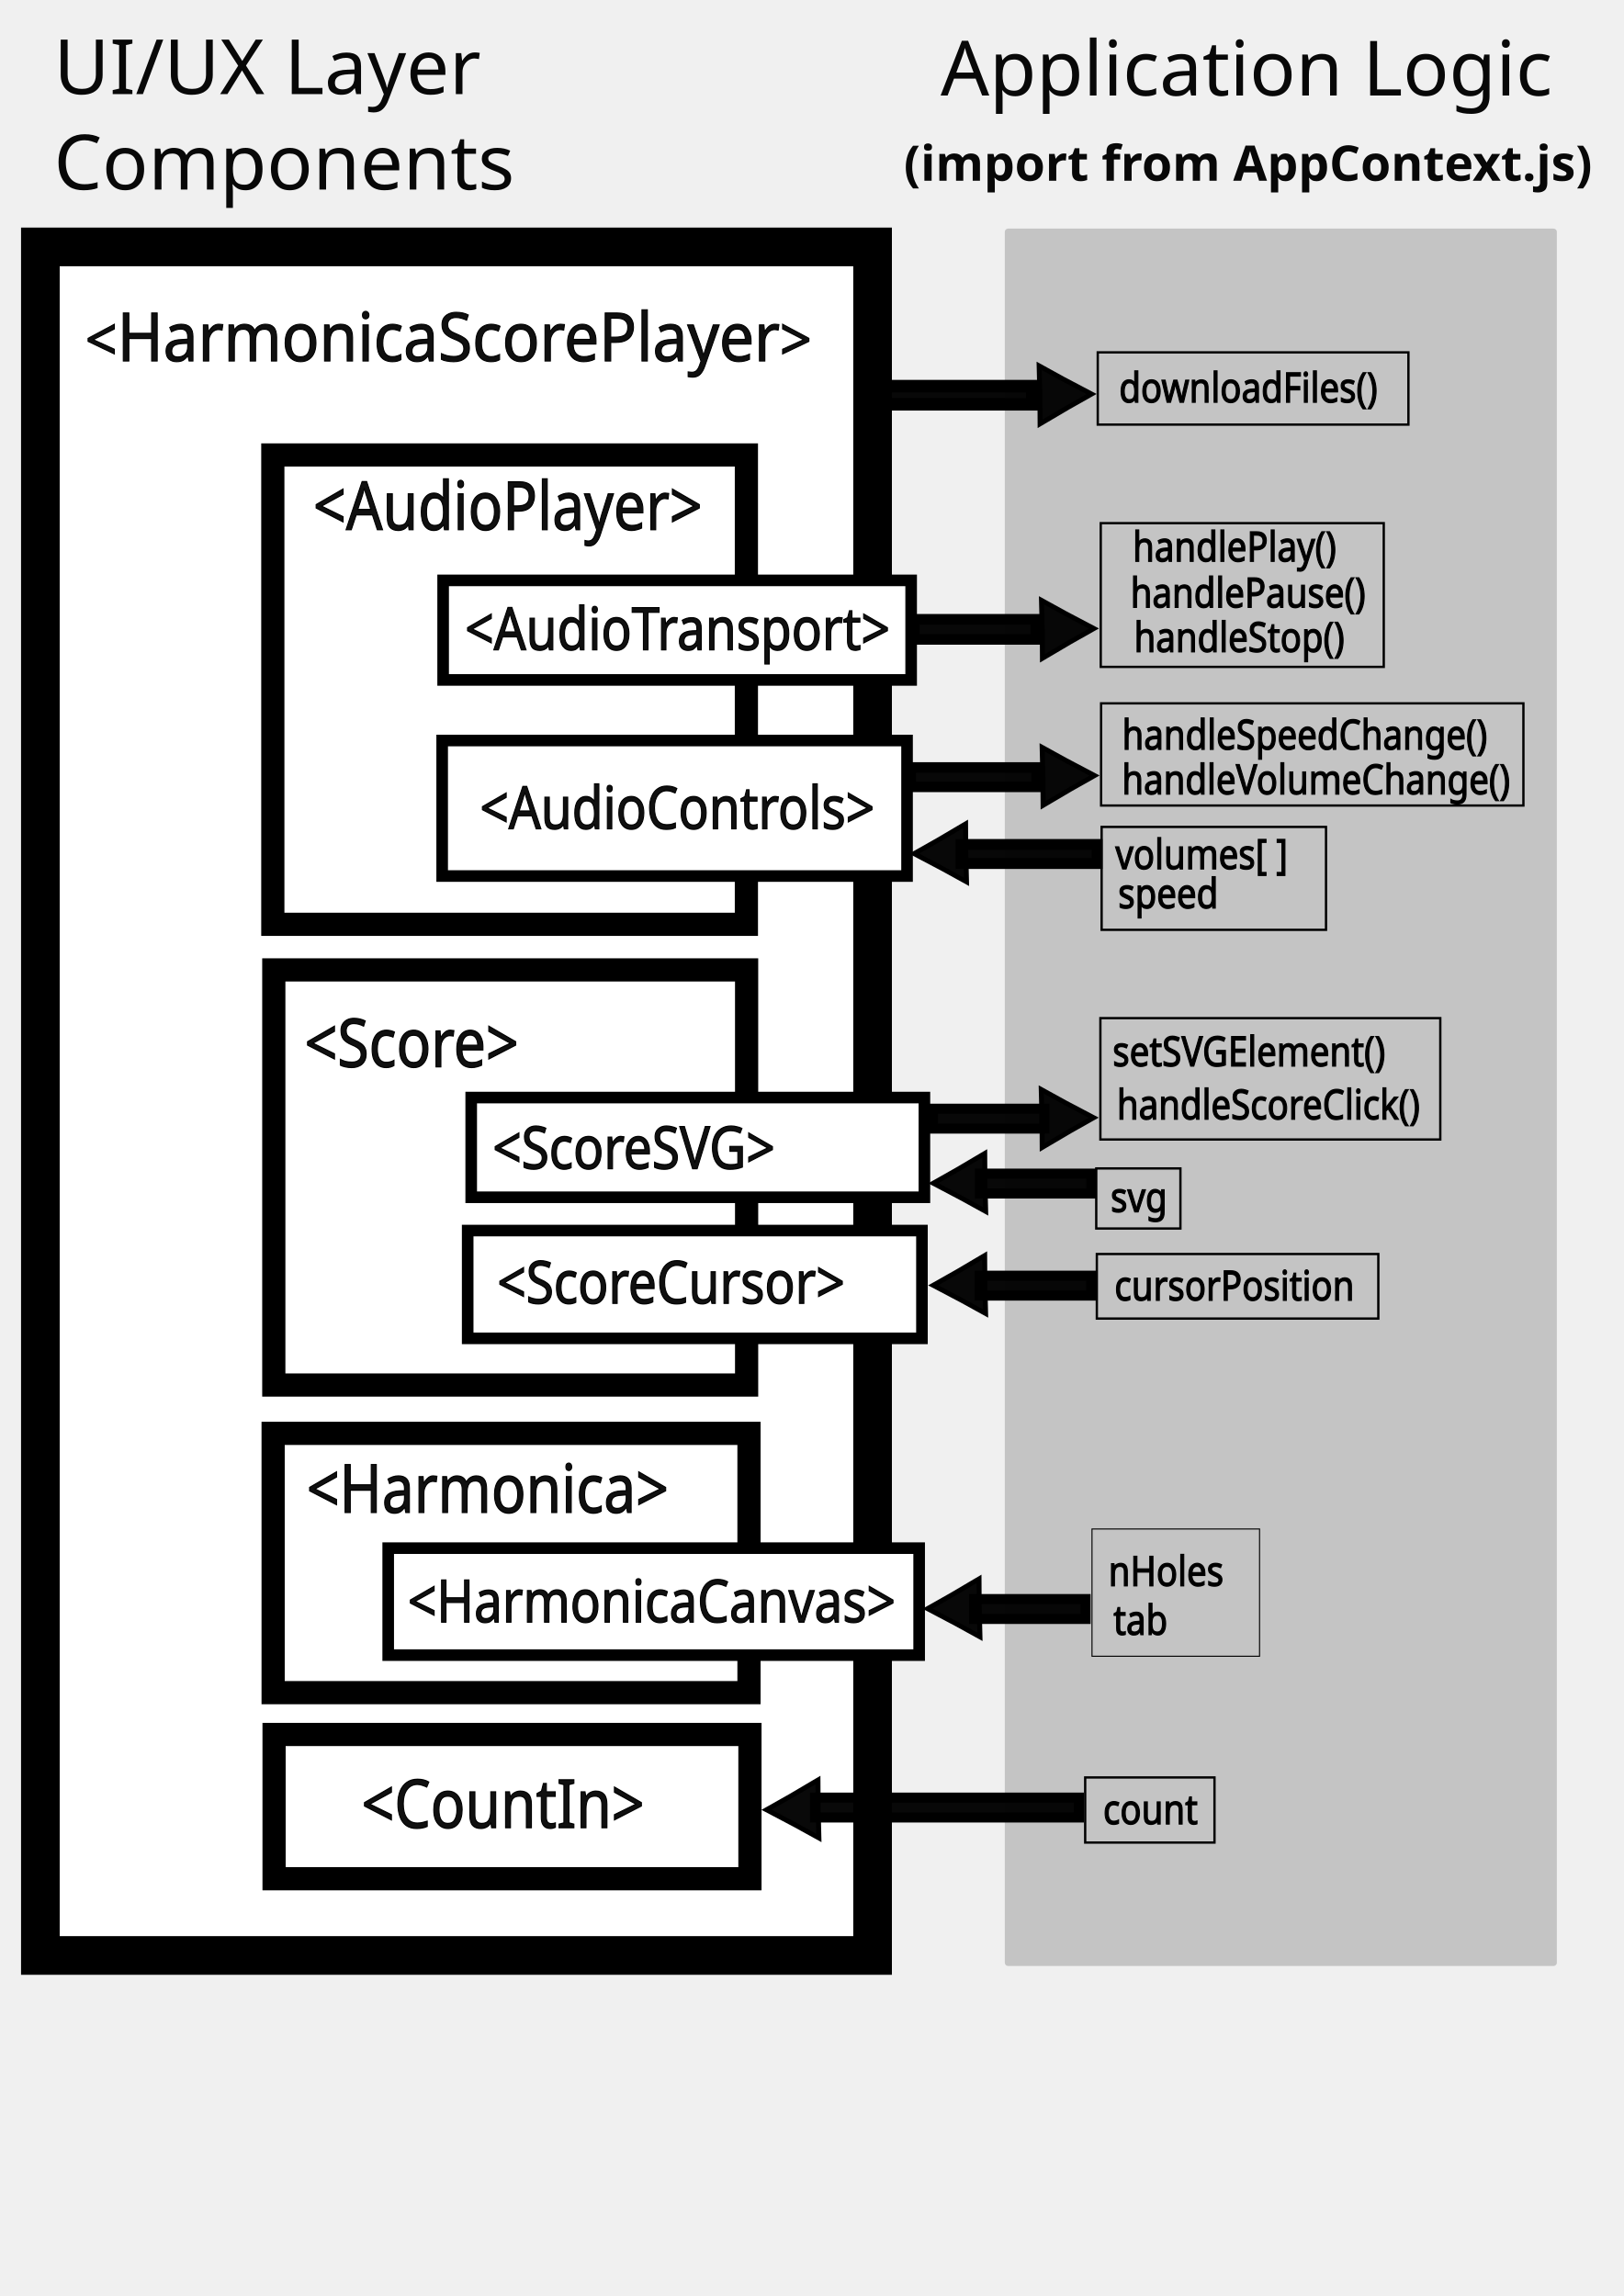
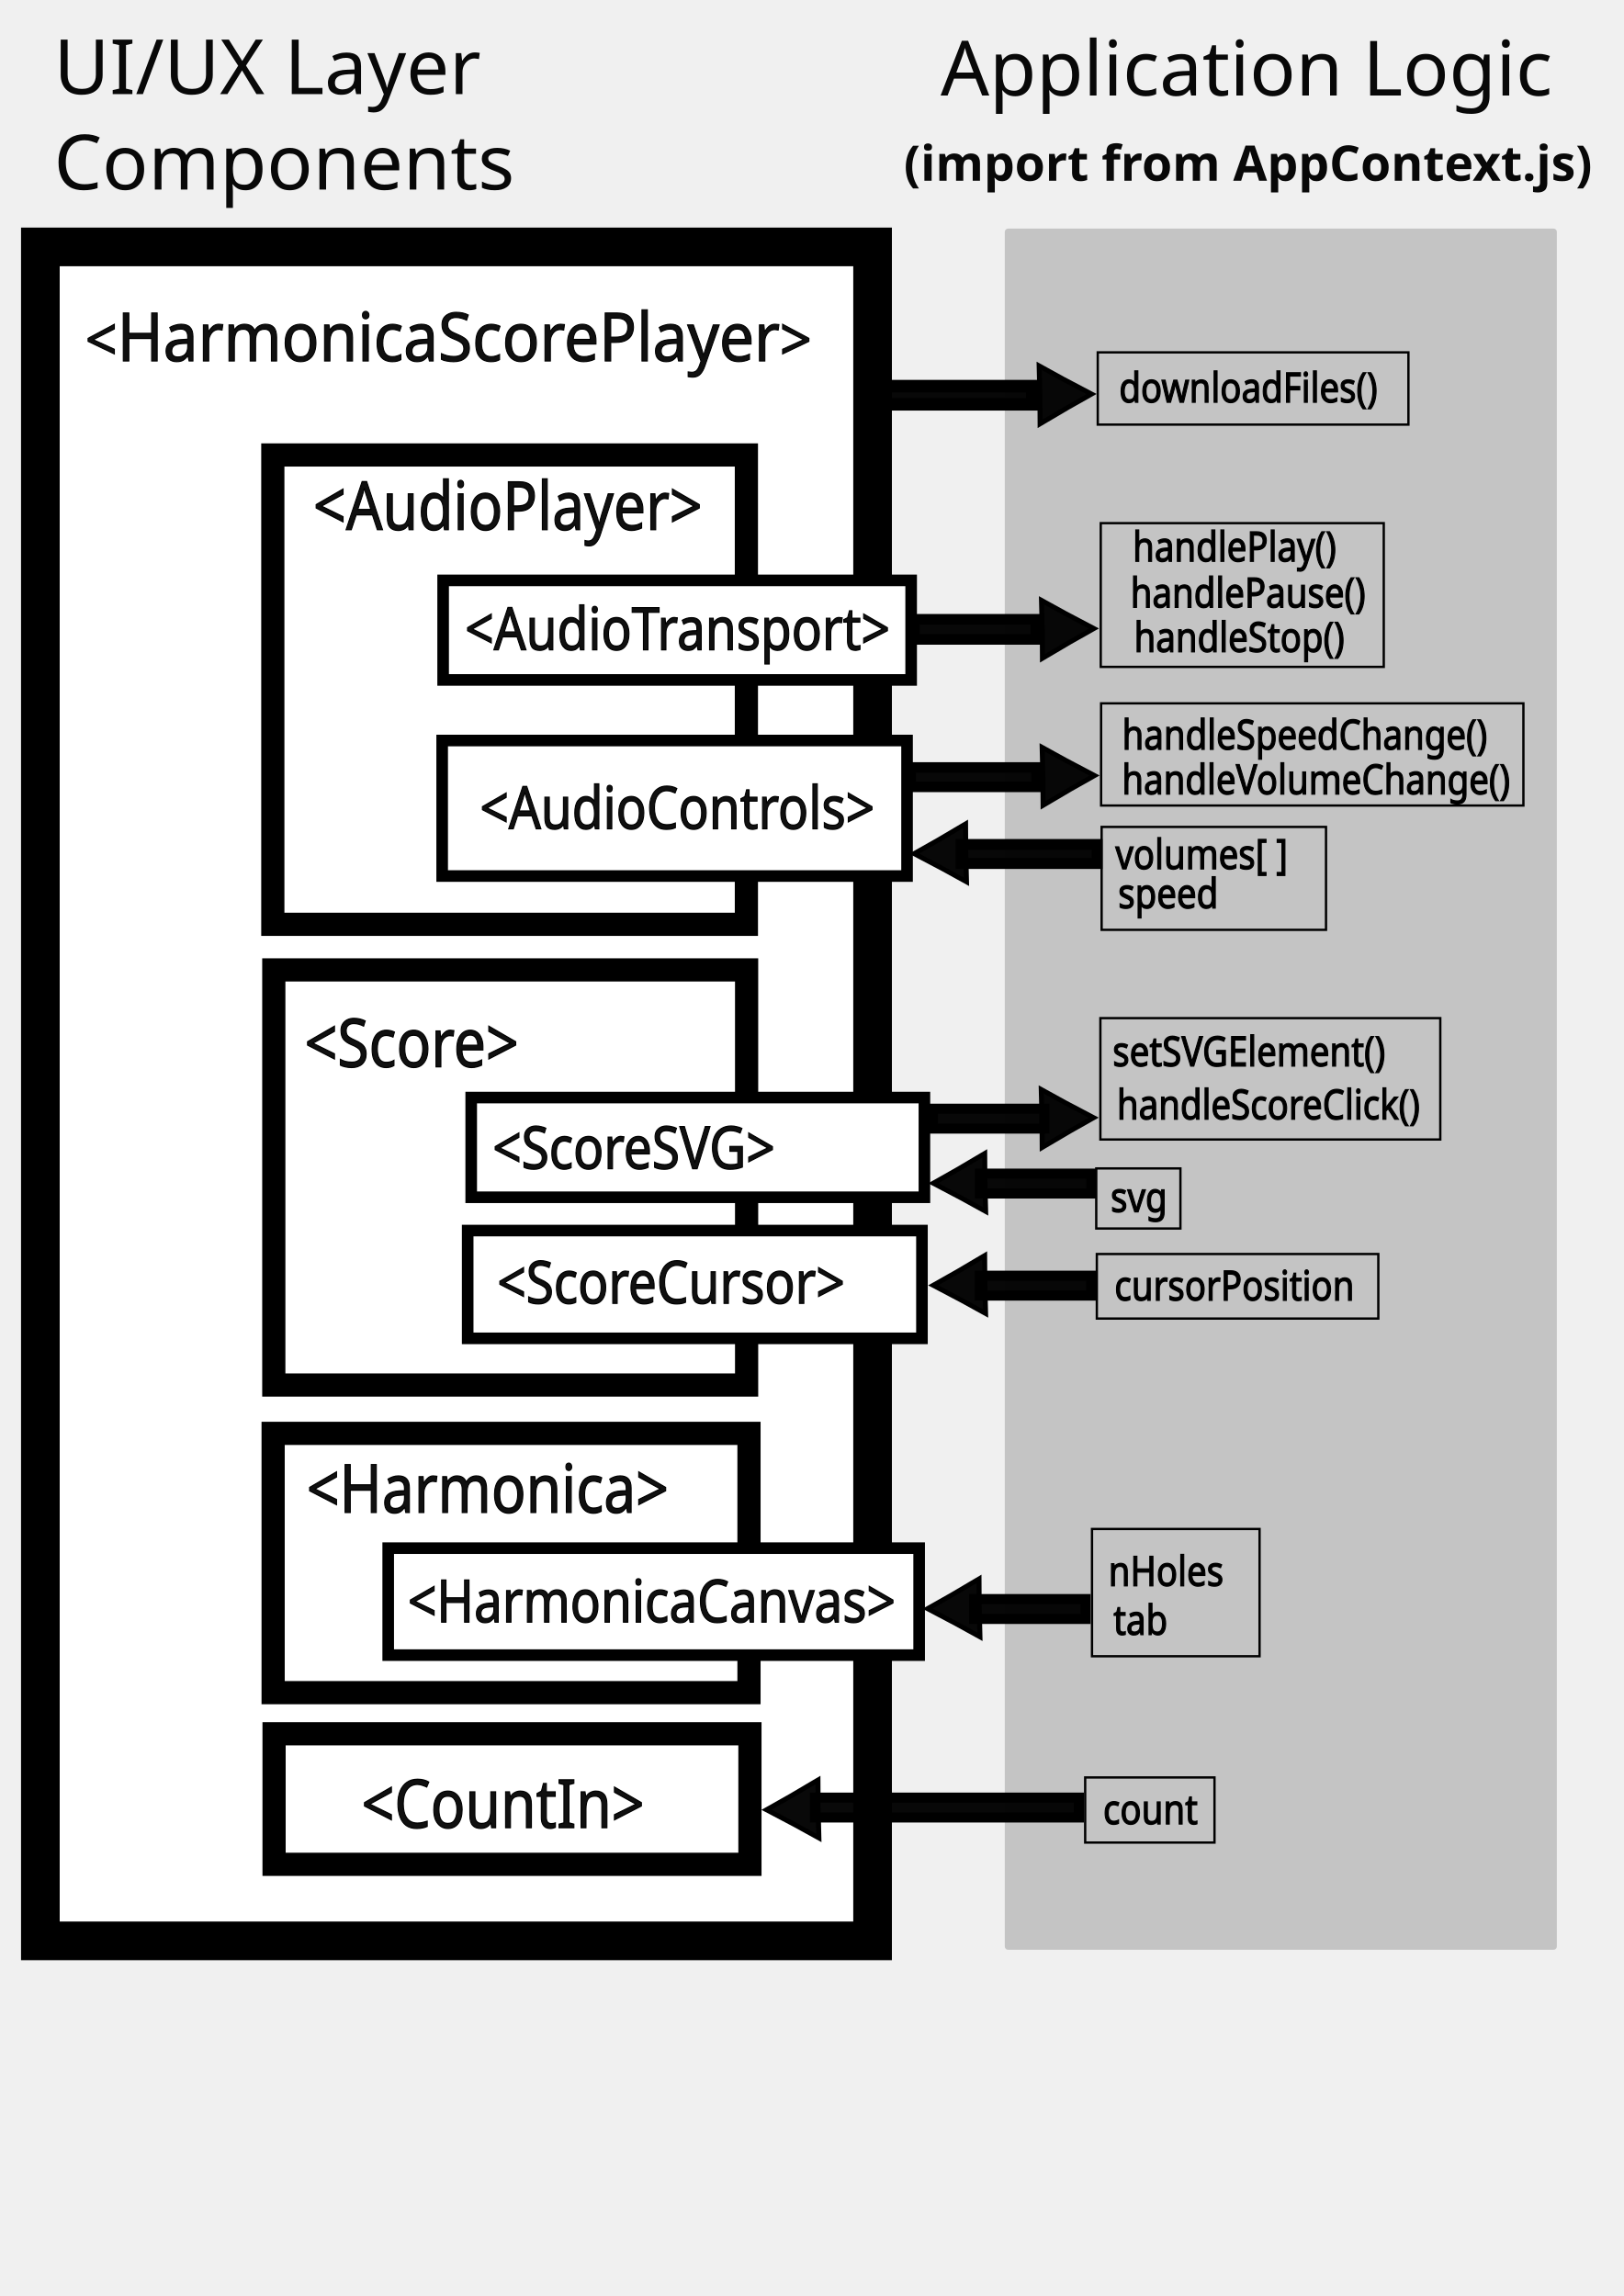
<svg xmlns="http://www.w3.org/2000/svg" width="210mm" height="297mm" viewBox="0 0 210 297" version="1.1" id="svg5">
  <defs id="defs2" />
  <g id="layer1">
-     <rect style="fill:#ffffff;fill-opacity:1;stroke:#000000;stroke-width:5;stroke-dasharray:none;stroke-opacity:1" id="rect113" width="107.634" height="221.011" x="5.221" y="31.939" ry="0" />
+     <rect style="fill:#ffffff;fill-opacity:1;stroke:#000000;stroke-width:5;stroke-dasharray:none;stroke-opacity:1" id="rect113" width="107.634" height="219.122" x="5.221" y="31.939" ry="0" />
    <rect style="fill:#ffffff;fill-opacity:1;stroke:#000000;stroke-width:3;stroke-dasharray:none;stroke-opacity:1" id="rect113-3" width="61.249" height="60.712" x="35.285" y="58.853" ry="0" />
    <rect style="fill:#ffffff;fill-opacity:1;stroke:#000000;stroke-width:3;stroke-dasharray:none;stroke-opacity:1" id="rect113-3-6" width="61.151" height="53.699" x="35.411" y="125.462" ry="0" />
    <rect style="fill:#ffffff;fill-opacity:1;stroke:#000000;stroke-width:1.5;stroke-dasharray:none;stroke-opacity:1" id="rect113-3-9-0" width="60.53" height="12.878" x="57.312" y="75.075" ry="0" />
    <rect style="fill:#ffffff;fill-opacity:1;stroke:#000000;stroke-width:1.5;stroke-dasharray:none;stroke-opacity:1" id="rect113-3-9-6" width="60.125" height="17.53" x="57.187" y="95.79" ry="0" />
    <text xml:space="preserve" style="font-style:normal;font-variant:normal;font-weight:normal;font-stretch:normal;font-size:5.644px;font-family:sans-serif;-inkscape-font-specification:'sans-serif, Normal';font-variant-ligatures:normal;font-variant-caps:normal;font-variant-numeric:normal;font-variant-east-asian:normal;white-space:pre;inline-size:77.221;display:inline;fill:#000000;fill-opacity:0.934;stroke:#000000;stroke-width:0.1;stroke-dasharray:none;stroke-dashoffset:0;stroke-opacity:1" x="19.081" y="25.696" id="text2890" transform="matrix(1.281739,0,0,1.390646,-13.43016,10.96621)">
-       <tspan x="19.081" y="25.696" id="tspan1313">&lt;<tspan style="font-size:6.264px" id="tspan1311">HarmonicaScorePlayer</tspan>&gt;</tspan>
+       <tspan x="19.081" y="25.696" id="tspan2191">&lt;<tspan style="font-size:6.264px" id="tspan2189">HarmonicaScorePlayer</tspan>&gt;</tspan>
    </text>
    <text xml:space="preserve" style="font-style:normal;font-variant:normal;font-weight:normal;font-stretch:normal;font-size:5.644px;font-family:sans-serif;-inkscape-font-specification:'sans-serif, Normal';font-variant-ligatures:normal;font-variant-caps:normal;font-variant-numeric:normal;font-variant-east-asian:normal;white-space:pre;inline-size:59.661;display:inline;fill:#000000;fill-opacity:0.934;stroke:#000000;stroke-width:0.1;stroke-dasharray:none;stroke-dashoffset:0;stroke-opacity:1" x="19.081" y="25.696" id="text2890-2" transform="matrix(1.313068,0,0,1.537918,15.4609,29.00373)">
-       <tspan x="19.081" y="25.696" id="tspan1315">&lt;AudioPlayer&gt;</tspan>
+       <tspan x="19.081" y="25.696" id="tspan2193">&lt;AudioPlayer&gt;</tspan>
    </text>
    <text xml:space="preserve" style="font-style:normal;font-variant:normal;font-weight:normal;font-stretch:normal;font-size:5.644px;font-family:sans-serif;-inkscape-font-specification:'sans-serif, Normal';font-variant-ligatures:normal;font-variant-caps:normal;font-variant-numeric:normal;font-variant-east-asian:normal;white-space:pre;inline-size:59.661;display:inline;fill:#000000;fill-opacity:0.934;stroke:#000000;stroke-width:0.1;stroke-dasharray:none;stroke-dashoffset:0;stroke-opacity:1" x="19.081" y="25.696" id="text2890-2-7" transform="matrix(1.313068,0,0,1.537918,14.34913,98.48154)">
-       <tspan x="19.081" y="25.696" id="tspan1317">&lt;Score&gt;</tspan>
+       <tspan x="19.081" y="25.696" id="tspan2195">&lt;Score&gt;</tspan>
    </text>
    <text xml:space="preserve" style="font-style:normal;font-variant:normal;font-weight:normal;font-stretch:normal;font-size:4.965px;font-family:sans-serif;-inkscape-font-specification:'sans-serif, Normal';font-variant-ligatures:normal;font-variant-caps:normal;font-variant-numeric:normal;font-variant-east-asian:normal;white-space:pre;inline-size:59.661;display:inline;fill:#000000;fill-opacity:0.934;stroke:#000000;stroke-width:0.1;stroke-dasharray:none;stroke-dashoffset:0;stroke-opacity:1" x="19.081" y="25.696" id="text2890-2-8" transform="matrix(1.313068,0,0,1.537918,35.08371,44.54)">
-       <tspan x="19.081" y="25.696" id="tspan1319">&lt;AudioTransport&gt;</tspan>
+       <tspan x="19.081" y="25.696" id="tspan2197">&lt;AudioTransport&gt;</tspan>
    </text>
-     <rect style="fill:#c0c0c0;fill-opacity:0.897;stroke:#000000;stroke-width:0.103;stroke-dasharray:none;stroke-dashoffset:0;stroke-opacity:0" id="rect3352" width="71.401" height="224.743" x="129.954" y="29.569" ry="0.428" rx="0.428" />
+     <rect style="fill:#c0c0c0;fill-opacity:0.897;stroke:#000000;stroke-width:0.103;stroke-dasharray:none;stroke-dashoffset:0;stroke-opacity:0" id="rect3352" width="71.401" height="222.645" x="129.954" y="29.569" ry="0.428" rx="0.428" />
    <text xml:space="preserve" style="font-style:normal;font-variant:normal;font-weight:normal;font-stretch:normal;font-size:3.476px;font-family:sans-serif;-inkscape-font-specification:'sans-serif, Normal';font-variant-ligatures:normal;font-variant-caps:normal;font-variant-numeric:normal;font-variant-east-asian:normal;white-space:pre;inline-size:59.661;display:inline;fill:#000000;fill-opacity:1;fill-rule:nonzero;stroke:#000000;stroke-width:0.1;stroke-dasharray:none;stroke-dashoffset:0;stroke-opacity:1" x="19.081" y="25.696" id="text2890-2-8-0-3" transform="matrix(1.313068,0,0,1.537918,119.6899,12.52085)">
-       <tspan x="19.081" y="25.696" id="tspan1321">downloadFiles()</tspan>
+       <tspan x="19.081" y="25.696" id="tspan2199">downloadFiles()</tspan>
    </text>
    <text xml:space="preserve" style="font-style:normal;font-variant:normal;font-weight:normal;font-stretch:normal;font-size:3.476px;font-family:sans-serif;-inkscape-font-specification:'sans-serif, Normal';font-variant-ligatures:normal;font-variant-caps:normal;font-variant-numeric:normal;font-variant-east-asian:normal;white-space:pre;inline-size:59.661;display:inline;fill:#000000;fill-opacity:1;fill-rule:nonzero;stroke:#000000;stroke-width:0.1;stroke-dasharray:none;stroke-dashoffset:0;stroke-opacity:1" x="19.081" y="25.696" id="text2890-2-8-0-3-15-5" transform="matrix(1.313068,0,0,1.537918,118.5885,117.2457)">
-       <tspan x="19.081" y="25.696" id="tspan1323">svg</tspan>
+       <tspan x="19.081" y="25.696" id="tspan2201">svg</tspan>
    </text>
    <text xml:space="preserve" style="font-style:normal;font-variant:normal;font-weight:normal;font-stretch:normal;font-size:3.476px;font-family:sans-serif;-inkscape-font-specification:'sans-serif, Normal';font-variant-ligatures:normal;font-variant-caps:normal;font-variant-numeric:normal;font-variant-east-asian:normal;white-space:pre;inline-size:59.661;display:inline;fill:#000000;fill-opacity:1;fill-rule:nonzero;stroke:#000000;stroke-width:0.1;stroke-dasharray:none;stroke-dashoffset:0;stroke-opacity:1" x="19.081" y="25.696" id="text2890-2-8-0-3-15-5-7" transform="matrix(1.313068,0,0,1.537918,118.8502,98.3877)">
-       <tspan x="19.081" y="25.696" id="tspan1325">setSVGElement()</tspan>
+       <tspan x="19.081" y="25.696" id="tspan2203">setSVGElement()</tspan>
    </text>
    <text xml:space="preserve" style="font-style:normal;font-variant:normal;font-weight:normal;font-stretch:normal;font-size:3.476px;font-family:sans-serif;-inkscape-font-specification:'sans-serif, Normal';font-variant-ligatures:normal;font-variant-caps:normal;font-variant-numeric:normal;font-variant-east-asian:normal;white-space:pre;inline-size:59.661;display:inline;fill:#000000;fill-opacity:1;fill-rule:nonzero;stroke:#000000;stroke-width:0.1;stroke-dasharray:none;stroke-dashoffset:0;stroke-opacity:1" x="19.081" y="25.696" id="text2890-2-8-0-3-15-5-7-2" transform="matrix(1.313068,0,0,1.537918,119.3986,105.2618)">
-       <tspan x="19.081" y="25.696" id="tspan1327">handleScoreClick()</tspan>
+       <tspan x="19.081" y="25.696" id="tspan2205">handleScoreClick()</tspan>
    </text>
    <text xml:space="preserve" style="font-style:normal;font-variant:normal;font-weight:normal;font-stretch:normal;font-size:3.476px;font-family:sans-serif;-inkscape-font-specification:'sans-serif, Normal';font-variant-ligatures:normal;font-variant-caps:normal;font-variant-numeric:normal;font-variant-east-asian:normal;white-space:pre;inline-size:59.661;display:inline;fill:#000000;fill-opacity:1;fill-rule:nonzero;stroke:#000000;stroke-width:0.1;stroke-dasharray:none;stroke-dashoffset:0;stroke-opacity:1" x="19.081" y="25.696" id="text2890-2-8-0-3-6" transform="matrix(1.313068,0,0,1.537918,121.4458,33.09657)">
-       <tspan x="19.081" y="25.696" id="tspan1329">handlePlay()</tspan>
+       <tspan x="19.081" y="25.696" id="tspan2207">handlePlay()</tspan>
    </text>
    <text xml:space="preserve" style="font-style:normal;font-variant:normal;font-weight:normal;font-stretch:normal;font-size:3.476px;font-family:sans-serif;-inkscape-font-specification:'sans-serif, Normal';font-variant-ligatures:normal;font-variant-caps:normal;font-variant-numeric:normal;font-variant-east-asian:normal;white-space:pre;inline-size:59.661;display:inline;fill:#000000;fill-opacity:1;fill-rule:nonzero;stroke:#000000;stroke-width:0.1;stroke-dasharray:none;stroke-dashoffset:0;stroke-opacity:1" x="19.081" y="25.696" id="text2890-2-8-0-3-63" transform="matrix(1.313068,0,0,1.537918,120.0722,57.42027)">
-       <tspan x="19.081" y="25.696" id="tspan1331">handleSpeedChange()</tspan>
+       <tspan x="19.081" y="25.696" id="tspan2209">handleSpeedChange()</tspan>
    </text>
    <text xml:space="preserve" style="font-style:normal;font-variant:normal;font-weight:normal;font-stretch:normal;font-size:3.476px;font-family:sans-serif;-inkscape-font-specification:'sans-serif, Normal';font-variant-ligatures:normal;font-variant-caps:normal;font-variant-numeric:normal;font-variant-east-asian:normal;white-space:pre;inline-size:59.661;display:inline;fill:#000000;fill-opacity:1;fill-rule:nonzero;stroke:#000000;stroke-width:0.1;stroke-dasharray:none;stroke-dashoffset:0;stroke-opacity:1" x="19.081" y="25.696" id="text2890-2-8-0-3-2" transform="matrix(1.313068,0,0,1.537918,120.0458,63.20718)">
-       <tspan x="19.081" y="25.696" id="tspan1333">handleVolumeChange()</tspan>
+       <tspan x="19.081" y="25.696" id="tspan2211">handleVolumeChange()</tspan>
    </text>
    <text xml:space="preserve" style="font-style:normal;font-variant:normal;font-weight:normal;font-stretch:normal;font-size:3.476px;font-family:sans-serif;-inkscape-font-specification:'sans-serif, Normal';font-variant-ligatures:normal;font-variant-caps:normal;font-variant-numeric:normal;font-variant-east-asian:normal;white-space:pre;inline-size:59.661;display:inline;fill:#000000;fill-opacity:1;fill-rule:nonzero;stroke:#000000;stroke-width:0.1;stroke-dasharray:none;stroke-dashoffset:0;stroke-opacity:1" x="19.081" y="25.696" id="text2890-2-8-0-3-2-0" transform="matrix(1.313068,0,0,1.537918,119.2124,72.88655)">
-       <tspan x="19.081" y="25.696" id="tspan1335">volumes[ ]</tspan>
+       <tspan x="19.081" y="25.696" id="tspan2213">volumes[ ]</tspan>
    </text>
    <text xml:space="preserve" style="font-style:normal;font-variant:normal;font-weight:normal;font-stretch:normal;font-size:3.476px;font-family:sans-serif;-inkscape-font-specification:'sans-serif, Normal';font-variant-ligatures:normal;font-variant-caps:normal;font-variant-numeric:normal;font-variant-east-asian:normal;white-space:pre;inline-size:59.661;display:inline;fill:#000000;fill-opacity:1;fill-rule:nonzero;stroke:#000000;stroke-width:0.1;stroke-dasharray:none;stroke-dashoffset:0;stroke-opacity:1" x="19.081" y="25.696" id="text2890-2-8-0-3-2-6" transform="matrix(1.313068,0,0,1.537918,119.56,77.94918)">
-       <tspan x="19.081" y="25.696" id="tspan1337">speed</tspan>
+       <tspan x="19.081" y="25.696" id="tspan2215">speed</tspan>
    </text>
    <text xml:space="preserve" style="font-style:normal;font-variant:normal;font-weight:normal;font-stretch:normal;font-size:3.476px;font-family:sans-serif;-inkscape-font-specification:'sans-serif, Normal';font-variant-ligatures:normal;font-variant-caps:normal;font-variant-numeric:normal;font-variant-east-asian:normal;white-space:pre;inline-size:59.661;display:inline;fill:#000000;fill-opacity:1;fill-rule:nonzero;stroke:#000000;stroke-width:0.1;stroke-dasharray:none;stroke-dashoffset:0;stroke-opacity:1" x="19.081" y="25.696" id="text2890-2-8-0-3-1" transform="matrix(1.313068,0,0,1.537918,121.1581,39.05035)">
-       <tspan x="19.081" y="25.696" id="tspan1339">handlePause()</tspan>
+       <tspan x="19.081" y="25.696" id="tspan2217">handlePause()</tspan>
    </text>
    <text xml:space="preserve" style="font-style:normal;font-variant:normal;font-weight:normal;font-stretch:normal;font-size:3.476px;font-family:sans-serif;-inkscape-font-specification:'sans-serif, Normal';font-variant-ligatures:normal;font-variant-caps:normal;font-variant-numeric:normal;font-variant-east-asian:normal;white-space:pre;inline-size:59.661;display:inline;fill:#000000;fill-opacity:1;fill-rule:nonzero;stroke:#000000;stroke-width:0.1;stroke-dasharray:none;stroke-dashoffset:0;stroke-opacity:1" x="19.081" y="25.696" id="text2890-2-8-0-3-0" transform="matrix(1.313068,0,0,1.537918,121.6161,44.80092)">
-       <tspan x="19.081" y="25.696" id="tspan1341">handleStop()</tspan>
+       <tspan x="19.081" y="25.696" id="tspan2219">handleStop()</tspan>
    </text>
    <text xml:space="preserve" style="font-style:normal;font-variant:normal;font-weight:normal;font-stretch:normal;font-size:4.965px;font-family:sans-serif;-inkscape-font-specification:'sans-serif, Normal';font-variant-ligatures:normal;font-variant-caps:normal;font-variant-numeric:normal;font-variant-east-asian:normal;white-space:pre;inline-size:59.661;display:inline;fill:#000000;fill-opacity:0.934;stroke:#000000;stroke-width:0.1;stroke-dasharray:none;stroke-dashoffset:0;stroke-opacity:1" x="19.081" y="25.696" id="text2890-2-8-9" transform="matrix(1.313068,0,0,1.537918,37.00705,67.69269)">
-       <tspan x="19.081" y="25.696" id="tspan1343">&lt;AudioControls&gt;</tspan>
+       <tspan x="19.081" y="25.696" id="tspan2221">&lt;AudioControls&gt;</tspan>
    </text>
    <rect style="fill:#ffffff;fill-opacity:1;stroke:#000000;stroke-width:3;stroke-dasharray:none;stroke-opacity:1" id="rect113-3-1" width="61.545" height="33.539" x="35.325" y="185.414" ry="0" />
-     <rect style="fill:#ffffff;fill-opacity:1;stroke:#000000;stroke-width:3;stroke-dasharray:none;stroke-opacity:1" id="rect113-3-1-3" width="61.545" height="18.662" x="35.447" y="224.363" ry="0" />
+     <rect style="fill:#ffffff;fill-opacity:1;stroke:#000000;stroke-width:3;stroke-dasharray:none;stroke-opacity:1" id="rect113-3-1-3" width="61.545" height="16.887" x="35.447" y="224.273" ry="0" />
    <rect style="fill:#ffffff;fill-opacity:1;stroke:#000000;stroke-width:1.5;stroke-dasharray:none;stroke-opacity:1" id="rect113-3-9-6-4" width="68.669" height="13.837" x="50.208" y="200.262" ry="0" />
    <text xml:space="preserve" style="font-style:normal;font-variant:normal;font-weight:normal;font-stretch:normal;font-size:5.644px;font-family:sans-serif;-inkscape-font-specification:'sans-serif, Normal';font-variant-ligatures:normal;font-variant-caps:normal;font-variant-numeric:normal;font-variant-east-asian:normal;white-space:pre;inline-size:59.661;display:inline;fill:#000000;fill-opacity:0.934;stroke:#000000;stroke-width:0.1;stroke-dasharray:none;stroke-dashoffset:0;stroke-opacity:1" x="19.081" y="25.696" id="text2890-2-78" transform="matrix(1.313068,0,0,1.537918,14.61391,156.1346)">
-       <tspan x="19.081" y="25.696" id="tspan1345">&lt;Harmonica&gt;</tspan>
+       <tspan x="19.081" y="25.696" id="tspan2223">&lt;Harmonica&gt;</tspan>
    </text>
    <text xml:space="preserve" style="font-style:normal;font-variant:normal;font-weight:normal;font-stretch:normal;font-size:5.644px;font-family:sans-serif;-inkscape-font-specification:'sans-serif, Normal';font-variant-ligatures:normal;font-variant-caps:normal;font-variant-numeric:normal;font-variant-east-asian:normal;white-space:pre;inline-size:59.661;display:inline;fill:#000000;fill-opacity:0.934;stroke:#000000;stroke-width:0.1;stroke-dasharray:none;stroke-dashoffset:0;stroke-opacity:1" x="19.081" y="25.696" id="text2890-2-78-6" transform="matrix(1.313068,0,0,1.537918,21.71226,196.9072)">
-       <tspan x="19.081" y="25.696" id="tspan1347">&lt;CountIn&gt;</tspan>
+       <tspan x="19.081" y="25.696" id="tspan2225">&lt;CountIn&gt;</tspan>
    </text>
    <text xml:space="preserve" style="font-style:normal;font-variant:normal;font-weight:normal;font-stretch:normal;font-size:4.965px;font-family:sans-serif;-inkscape-font-specification:'sans-serif, Normal';font-variant-ligatures:normal;font-variant-caps:normal;font-variant-numeric:normal;font-variant-east-asian:normal;white-space:pre;inline-size:59.661;display:inline;fill:#000000;fill-opacity:0.934;stroke:#000000;stroke-width:0.1;stroke-dasharray:none;stroke-dashoffset:0;stroke-opacity:1" x="19.081" y="25.696" id="text2890-2-8-9-5" transform="matrix(1.313068,0,0,1.537918,27.68774,170.3172)">
-       <tspan x="19.081" y="25.696" id="tspan1349">&lt;HarmonicaCanvas&gt;</tspan>
+       <tspan x="19.081" y="25.696" id="tspan2227">&lt;HarmonicaCanvas&gt;</tspan>
    </text>
    <rect style="fill:#ffffff;fill-opacity:1;stroke:#000000;stroke-width:1.5;stroke-dasharray:none;stroke-opacity:1" id="rect113-3-9-0-3" width="58.614" height="12.898" x="60.943" y="141.975" ry="0" />
    <rect style="fill:#ffffff;fill-opacity:1;stroke:#000000;stroke-width:1.5;stroke-dasharray:none;stroke-opacity:1" id="rect113-3-9-6-6" width="58.753" height="13.941" x="60.487" y="159.181" ry="0" />
    <text xml:space="preserve" style="font-style:normal;font-variant:normal;font-weight:normal;font-stretch:normal;font-size:4.965px;font-family:sans-serif;-inkscape-font-specification:'sans-serif, Normal';font-variant-ligatures:normal;font-variant-caps:normal;font-variant-numeric:normal;font-variant-east-asian:normal;white-space:pre;inline-size:59.661;display:inline;fill:#000000;fill-opacity:0.934;stroke:#000000;stroke-width:0.1;stroke-dasharray:none;stroke-dashoffset:0;stroke-opacity:1" x="19.081" y="25.696" id="text2890-2-8-1" transform="matrix(1.313068,0,0,1.537918,38.65439,111.6648)">
-       <tspan x="19.081" y="25.696" id="tspan1351">&lt;ScoreSVG&gt;</tspan>
+       <tspan x="19.081" y="25.696" id="tspan2229">&lt;ScoreSVG&gt;</tspan>
    </text>
    <text xml:space="preserve" style="font-style:normal;font-variant:normal;font-weight:normal;font-stretch:normal;font-size:4.965px;font-family:sans-serif;-inkscape-font-specification:'sans-serif, Normal';font-variant-ligatures:normal;font-variant-caps:normal;font-variant-numeric:normal;font-variant-east-asian:normal;white-space:pre;inline-size:59.661;display:inline;fill:#000000;fill-opacity:0.934;stroke:#000000;stroke-width:0.1;stroke-dasharray:none;stroke-dashoffset:0;stroke-opacity:1" x="19.081" y="25.696" id="text2890-2-8-9-2" transform="matrix(1.313068,0,0,1.537918,39.25674,129.0817)">
-       <tspan x="19.081" y="25.696" id="tspan1353">&lt;ScoreCursor&gt;</tspan>
+       <tspan x="19.081" y="25.696" id="tspan2231">&lt;ScoreCursor&gt;</tspan>
    </text>
    <rect style="fill:#ffffff;fill-opacity:0;stroke:#000000;stroke-width:0.3;stroke-dasharray:none;stroke-opacity:1" id="rect113-3-9-0-5-6" width="10.886" height="7.772" x="141.782" y="151.142" ry="0" />
    <text xml:space="preserve" style="font-style:normal;font-variant:normal;font-weight:normal;font-stretch:normal;font-size:3.476px;font-family:sans-serif;-inkscape-font-specification:'sans-serif, Normal';font-variant-ligatures:normal;font-variant-caps:normal;font-variant-numeric:normal;font-variant-east-asian:normal;white-space:pre;inline-size:59.661;display:inline;fill:#000000;fill-opacity:1;fill-rule:nonzero;stroke:#000000;stroke-width:0.1;stroke-dasharray:none;stroke-dashoffset:0;stroke-opacity:1" x="19.081" y="25.696" id="text2890-2-8-0-3-15-5-9" transform="matrix(1.313068,0,0,1.537918,119.0964,128.6871)">
-       <tspan x="19.081" y="25.696" id="tspan1355">cursorPosition</tspan>
+       <tspan x="19.081" y="25.696" id="tspan2233">cursorPosition</tspan>
    </text>
    <rect style="fill:#ffffff;fill-opacity:0;stroke:#000000;stroke-width:0.3;stroke-dasharray:none;stroke-opacity:1" id="rect113-3-9-0-5-6-3" width="36.407" height="8.349" x="141.857" y="162.214" ry="0" />
    <rect style="fill:#ffffff;fill-opacity:0;stroke:#000000;stroke-width:0.3;stroke-dasharray:none;stroke-opacity:1" id="rect113-3-9-0-5-6-3-4" width="43.961" height="15.699" x="142.317" y="131.701" ry="0" />
    <text xml:space="preserve" style="font-style:normal;font-variant:normal;font-weight:normal;font-stretch:normal;font-size:3.476px;font-family:sans-serif;-inkscape-font-specification:'sans-serif, Normal';font-variant-ligatures:normal;font-variant-caps:normal;font-variant-numeric:normal;font-variant-east-asian:normal;white-space:pre;inline-size:59.661;display:inline;fill:#000000;fill-opacity:1;fill-rule:nonzero;stroke:#000000;stroke-width:0.1;stroke-dasharray:none;stroke-dashoffset:0;stroke-opacity:1" x="19.081" y="25.696" id="text2890-2-8-0-3-15-5-9-2" transform="matrix(1.313068,0,0,1.537918,118.3045,165.6168)">
-       <tspan x="19.081" y="25.696" id="tspan1357">nHoles</tspan>
+       <tspan x="19.081" y="25.696" id="tspan2235">nHoles</tspan>
    </text>
    <text xml:space="preserve" style="font-style:normal;font-variant:normal;font-weight:normal;font-stretch:normal;font-size:3.476px;font-family:sans-serif;-inkscape-font-specification:'sans-serif, Normal';font-variant-ligatures:normal;font-variant-caps:normal;font-variant-numeric:normal;font-variant-east-asian:normal;white-space:pre;inline-size:59.661;display:inline;fill:#000000;fill-opacity:1;fill-rule:nonzero;stroke:#000000;stroke-width:0.1;stroke-dasharray:none;stroke-dashoffset:0;stroke-opacity:1" x="19.081" y="25.696" id="text2890-2-8-0-3-15-5-9-2-7" transform="matrix(1.313068,0,0,1.537918,118.9501,171.9357)">
-       <tspan x="19.081" y="25.696" id="tspan1359">tab</tspan>
+       <tspan x="19.081" y="25.696" id="tspan2237">tab</tspan>
    </text>
-     <rect style="fill:#ffffff;fill-opacity:0;stroke:#000000;stroke-width:0.136;stroke-dasharray:none;stroke-opacity:1" id="rect113-3-9-0-5-6-3-54-4" width="21.671" height="16.462" x="141.233" y="197.782" ry="0" />
+     <rect style="fill:#ffffff;fill-opacity:0;stroke:#000000;stroke-width:0.3;stroke-dasharray:none;stroke-opacity:1" id="rect113-3-9-0-5-6-3-54-4" width="21.671" height="16.462" x="141.233" y="197.782" ry="0" />
    <text xml:space="preserve" style="font-style:normal;font-variant:normal;font-weight:normal;font-stretch:normal;font-size:3.476px;font-family:sans-serif;-inkscape-font-specification:'sans-serif, Normal';font-variant-ligatures:normal;font-variant-caps:normal;font-variant-numeric:normal;font-variant-east-asian:normal;white-space:pre;inline-size:59.661;display:inline;fill:#000000;fill-opacity:1;fill-rule:nonzero;stroke:#000000;stroke-width:0.1;stroke-dasharray:none;stroke-dashoffset:0;stroke-opacity:1" x="19.081" y="25.696" id="text2890-2-8-0-3-15-5-9-4" transform="matrix(1.313068,0,0,1.537918,117.6259,196.4332)">
-       <tspan x="19.081" y="25.696" id="tspan1361">count</tspan>
+       <tspan x="19.081" y="25.696" id="tspan2239">count</tspan>
    </text>
    <rect style="fill:#ffffff;fill-opacity:0;stroke:#000000;stroke-width:0.3;stroke-dasharray:none;stroke-opacity:1" id="rect113-3-9-0-5-6-3-5" width="16.724" height="8.422" x="140.351" y="229.923" ry="0" />
    <rect style="fill:#ffffff;fill-opacity:0;stroke:#000000;stroke-width:0.3;stroke-dasharray:none;stroke-opacity:1" id="rect113-3-9-0-5-4" width="40.181" height="9.345" x="141.976" y="45.58" ry="0" />
    <rect style="fill:#ffffff;fill-opacity:0;stroke:#000000;stroke-width:0.3;stroke-dasharray:none;stroke-opacity:1" id="rect113-3-9-0-5-7" width="36.603" height="18.592" x="142.364" y="67.673" ry="0" />
    <rect style="fill:#ffffff;fill-opacity:0;stroke:#000000;stroke-width:0.3;stroke-dasharray:none;stroke-opacity:1" id="rect113-3-9-0-5-7-6" width="54.62" height="13.217" x="142.409" y="90.982" ry="0" />
    <rect style="fill:#ffffff;fill-opacity:0;stroke:#000000;stroke-width:0.3;stroke-dasharray:none;stroke-opacity:1" id="rect113-3-9-0-5-7-6-3" width="29.021" height="13.311" x="142.478" y="106.967" ry="0" />
    <text xml:space="preserve" style="font-style:normal;font-variant:normal;font-weight:normal;font-stretch:normal;font-size:4.939px;font-family:sans-serif;-inkscape-font-specification:'sans-serif, Normal';font-variant-ligatures:normal;font-variant-caps:normal;font-variant-numeric:normal;font-variant-east-asian:normal;fill:#ffffff;fill-opacity:0;fill-rule:nonzero;stroke:#000000;stroke-width:0.299;stroke-dasharray:none;stroke-dashoffset:0;stroke-opacity:1" x="152.837" y="100.791" id="text4291">
      <tspan id="tspan4289" style="stroke-width:0.299" x="152.837" y="100.791" />
    </text>
    <path style="fill:#010101;fill-opacity:0.963;fill-rule:nonzero;stroke:#000000;stroke-width:1.299;stroke-dasharray:none;stroke-dashoffset:0;stroke-opacity:1" id="path4871" d="m 111.241,-9.927 -0.039,-7.234 -0.206,-8.438 6.285,3.583 7.41,4.041 -6.245,3.651 z" transform="matrix(0.4949657,0,0,0.4782356,79.45904,59.56803)" />
    <rect style="fill:#010101;fill-opacity:0.963;fill-rule:nonzero;stroke:#000000;stroke-width:1.619;stroke-dasharray:none;stroke-dashoffset:0;stroke-opacity:1" id="rect4925" width="20.129" height="2.351" x="113.379" y="49.949" />
    <path style="fill:#010101;fill-opacity:0.963;fill-rule:nonzero;stroke:#000000;stroke-width:1.299;stroke-dasharray:none;stroke-dashoffset:0;stroke-opacity:1" id="path4871-3" d="m 111.241,-9.927 -0.039,-7.234 -0.206,-8.438 6.285,3.583 7.41,4.041 -6.245,3.651 z" transform="matrix(0.4949657,0,0,0.4782356,79.7623,89.9003)" />
    <rect style="fill:#010101;fill-opacity:0.963;fill-rule:nonzero;stroke:#000000;stroke-width:1.367;stroke-dasharray:none;stroke-dashoffset:0;stroke-opacity:1" id="rect4925-1" width="15.709" height="2.603" x="118.267" y="80.108" />
    <path style="fill:#010101;fill-opacity:0.963;fill-rule:nonzero;stroke:#000000;stroke-width:1.299;stroke-dasharray:none;stroke-dashoffset:0;stroke-opacity:1" id="path4871-6" d="m 111.241,-9.927 -0.039,-7.234 -0.206,-8.438 6.285,3.583 7.41,4.041 -6.245,3.651 z" transform="matrix(0.4949657,0,0,0.4782356,79.84702,108.9191)" />
    <path style="fill:#010101;fill-opacity:0.963;fill-rule:nonzero;stroke:#000000;stroke-width:1.299;stroke-dasharray:none;stroke-dashoffset:0;stroke-opacity:1" id="path4871-6-2" d="m 111.241,-9.927 -0.039,-7.234 -0.206,-8.438 6.285,3.583 7.41,4.041 -6.245,3.651 z" transform="matrix(-0.4949657,0,0,-0.4782356,179.9425,101.828)" />
    <rect style="fill:#010101;fill-opacity:0.963;fill-rule:nonzero;stroke:#000000;stroke-width:1.365;stroke-dasharray:none;stroke-dashoffset:0;stroke-opacity:1" id="rect4925-8" width="16.276" height="2.505" x="117.79" y="99.277" />
    <path style="fill:#010101;fill-opacity:0.963;fill-rule:nonzero;stroke:#000000;stroke-width:1.299;stroke-dasharray:none;stroke-dashoffset:0;stroke-opacity:1" id="path4871-6-9" d="m 111.241,-9.927 -0.039,-7.234 -0.206,-8.438 6.285,3.583 7.41,4.041 -6.245,3.651 z" transform="matrix(0.4949657,0,0,0.4782356,79.73107,153.1757)" />
    <rect style="fill:#010101;fill-opacity:0.963;fill-rule:nonzero;stroke:#000000;stroke-width:1.301;stroke-dasharray:none;stroke-dashoffset:0;stroke-opacity:1" id="rect4925-8-5" width="14.414" height="2.569" x="120.657" y="143.419" />
    <rect style="fill:#010101;fill-opacity:0.963;fill-rule:nonzero;stroke:#000000;stroke-width:1.407;stroke-dasharray:none;stroke-dashoffset:0;stroke-opacity:1" id="rect4925-8-6" width="17.589" height="2.463" x="124.301" y="109.237" />
    <path style="fill:#010101;fill-opacity:0.963;fill-rule:nonzero;stroke:#000000;stroke-width:1.299;stroke-dasharray:none;stroke-dashoffset:0;stroke-opacity:1" id="path4871-6-2-6" d="m 111.241,-9.927 -0.039,-7.234 -0.206,-8.438 6.285,3.583 7.41,4.041 -6.245,3.651 z" transform="matrix(-0.4949657,0,0,-0.4782356,182.4175,144.4598)" />
    <rect style="fill:#010101;fill-opacity:0.963;fill-rule:nonzero;stroke:#000000;stroke-width:1.301;stroke-dasharray:none;stroke-dashoffset:0;stroke-opacity:1" id="rect4925-8-6-4" width="14.414" height="2.569" x="126.723" y="151.816" />
    <path style="fill:#010101;fill-opacity:0.963;fill-rule:nonzero;stroke:#000000;stroke-width:1.299;stroke-dasharray:none;stroke-dashoffset:0;stroke-opacity:1" id="path4871-6-2-6-0" d="m 111.241,-9.927 -0.039,-7.234 -0.206,-8.438 6.285,3.583 7.41,4.041 -6.245,3.651 z" transform="matrix(-0.4949657,0,0,-0.4782356,182.4097,157.6648)" />
    <rect style="fill:#010101;fill-opacity:0.963;fill-rule:nonzero;stroke:#000000;stroke-width:1.301;stroke-dasharray:none;stroke-dashoffset:0;stroke-opacity:1" id="rect4925-8-6-4-4" width="14.414" height="2.569" x="126.715" y="165.021" />
    <path style="fill:#010101;fill-opacity:0.963;fill-rule:nonzero;stroke:#000000;stroke-width:1.299;stroke-dasharray:none;stroke-dashoffset:0;stroke-opacity:1" id="path4871-6-2-6-0-8" d="m 111.241,-9.927 -0.039,-7.234 -0.206,-8.438 6.285,3.583 7.41,4.041 -6.245,3.651 z" transform="matrix(-0.4949657,0,0,-0.4782356,160.8498,225.5081)" />
    <rect style="fill:#010101;fill-opacity:0.963;fill-rule:nonzero;stroke:#000000;stroke-width:1.301;stroke-dasharray:none;stroke-dashoffset:0;stroke-opacity:1" id="rect4925-8-6-4-4-7" width="34.132" height="2.569" x="105.402" y="232.532" />
    <path style="fill:#010101;fill-opacity:0.963;fill-rule:nonzero;stroke:#000000;stroke-width:1.299;stroke-dasharray:none;stroke-dashoffset:0;stroke-opacity:1" id="path4871-6-2-6-0-7" d="m 111.241,-9.927 -0.039,-7.234 -0.206,-8.438 6.285,3.583 7.41,4.041 -6.245,3.651 z" transform="matrix(-0.4949657,0,0,-0.4782356,181.681,199.4928)" />
    <rect style="fill:#010101;fill-opacity:0.963;fill-rule:nonzero;stroke:#000000;stroke-width:1.301;stroke-dasharray:none;stroke-dashoffset:0;stroke-opacity:1" id="rect4925-8-6-4-4-2" width="14.414" height="2.569" x="125.986" y="206.849" />
    <text xml:space="preserve" style="font-style:normal;font-variant:normal;font-weight:normal;font-stretch:normal;font-size:9.878px;font-family:sans-serif;-inkscape-font-specification:'sans-serif, Normal';font-variant-ligatures:normal;font-variant-caps:normal;font-variant-numeric:normal;font-variant-east-asian:normal;white-space:pre;inline-size:112.662;display:inline;fill:#010101;fill-opacity:0.963;fill-rule:nonzero;stroke:#000000;stroke-width:1.299;stroke-dasharray:none;stroke-dashoffset:0;stroke-opacity:0" x="12.81" y="8.761" id="text7406" transform="translate(-5.846089,3.409392)">
-       <tspan x="12.81" y="8.761" id="tspan1363">UI/UX Layer
+       <tspan x="12.81" y="8.761" id="tspan2241">UI/UX Layer
</tspan>
-       <tspan x="12.81" y="21.109" id="tspan1365">Components 
+       <tspan x="12.81" y="21.109" id="tspan2243">Components 
</tspan>
    </text>
    <text xml:space="preserve" style="font-style:normal;font-variant:normal;font-weight:normal;font-stretch:normal;font-size:9.878px;font-family:sans-serif;-inkscape-font-specification:'sans-serif, Normal';font-variant-ligatures:normal;font-variant-caps:normal;font-variant-numeric:normal;font-variant-east-asian:normal;white-space:pre;inline-size:112.662;display:inline;fill:#010101;fill-opacity:0.963;fill-rule:nonzero;stroke:#000000;stroke-width:1.299;stroke-dasharray:none;stroke-dashoffset:0;stroke-opacity:0" x="12.81" y="8.761" id="text7406-6" transform="translate(108.8429,3.59487)">
-       <tspan x="12.81" y="8.761" id="tspan1367">Application Logic 
+       <tspan x="12.81" y="8.761" id="tspan2245">Application Logic 
</tspan>
    </text>
    <text xml:space="preserve" style="font-style:normal;font-variant:normal;font-weight:bold;font-stretch:normal;font-size:6.35px;font-family:sans-serif;-inkscape-font-specification:'sans-serif, Bold';font-variant-ligatures:normal;font-variant-caps:normal;font-variant-numeric:normal;font-variant-east-asian:normal;fill:#010101;fill-opacity:0.963;fill-rule:nonzero;stroke:#000000;stroke-width:1.299;stroke-dasharray:none;stroke-dashoffset:0;stroke-opacity:0" x="116.901" y="23.377" id="text7798">
      <tspan id="tspan7796" style="font-style:normal;font-variant:normal;font-weight:bold;font-stretch:normal;font-size:6.35px;font-family:sans-serif;-inkscape-font-specification:'sans-serif, Bold';font-variant-ligatures:normal;font-variant-caps:normal;font-variant-numeric:normal;font-variant-east-asian:normal;stroke-width:1.299" x="116.901" y="23.377">(import from AppContext.js)</tspan>
    </text>
    <text xml:space="preserve" style="font-weight:bold;font-size:6.35px;font-family:sans-serif;-inkscape-font-specification:'sans-serif, Bold';fill:#010101;fill-opacity:0.963;stroke:#000000;stroke-width:1.299;stroke-opacity:0" x="187.425" y="94.879" id="text803">
      <tspan id="tspan801" style="stroke-width:1.299" x="187.425" y="94.879" />
    </text>
  </g>
</svg>
